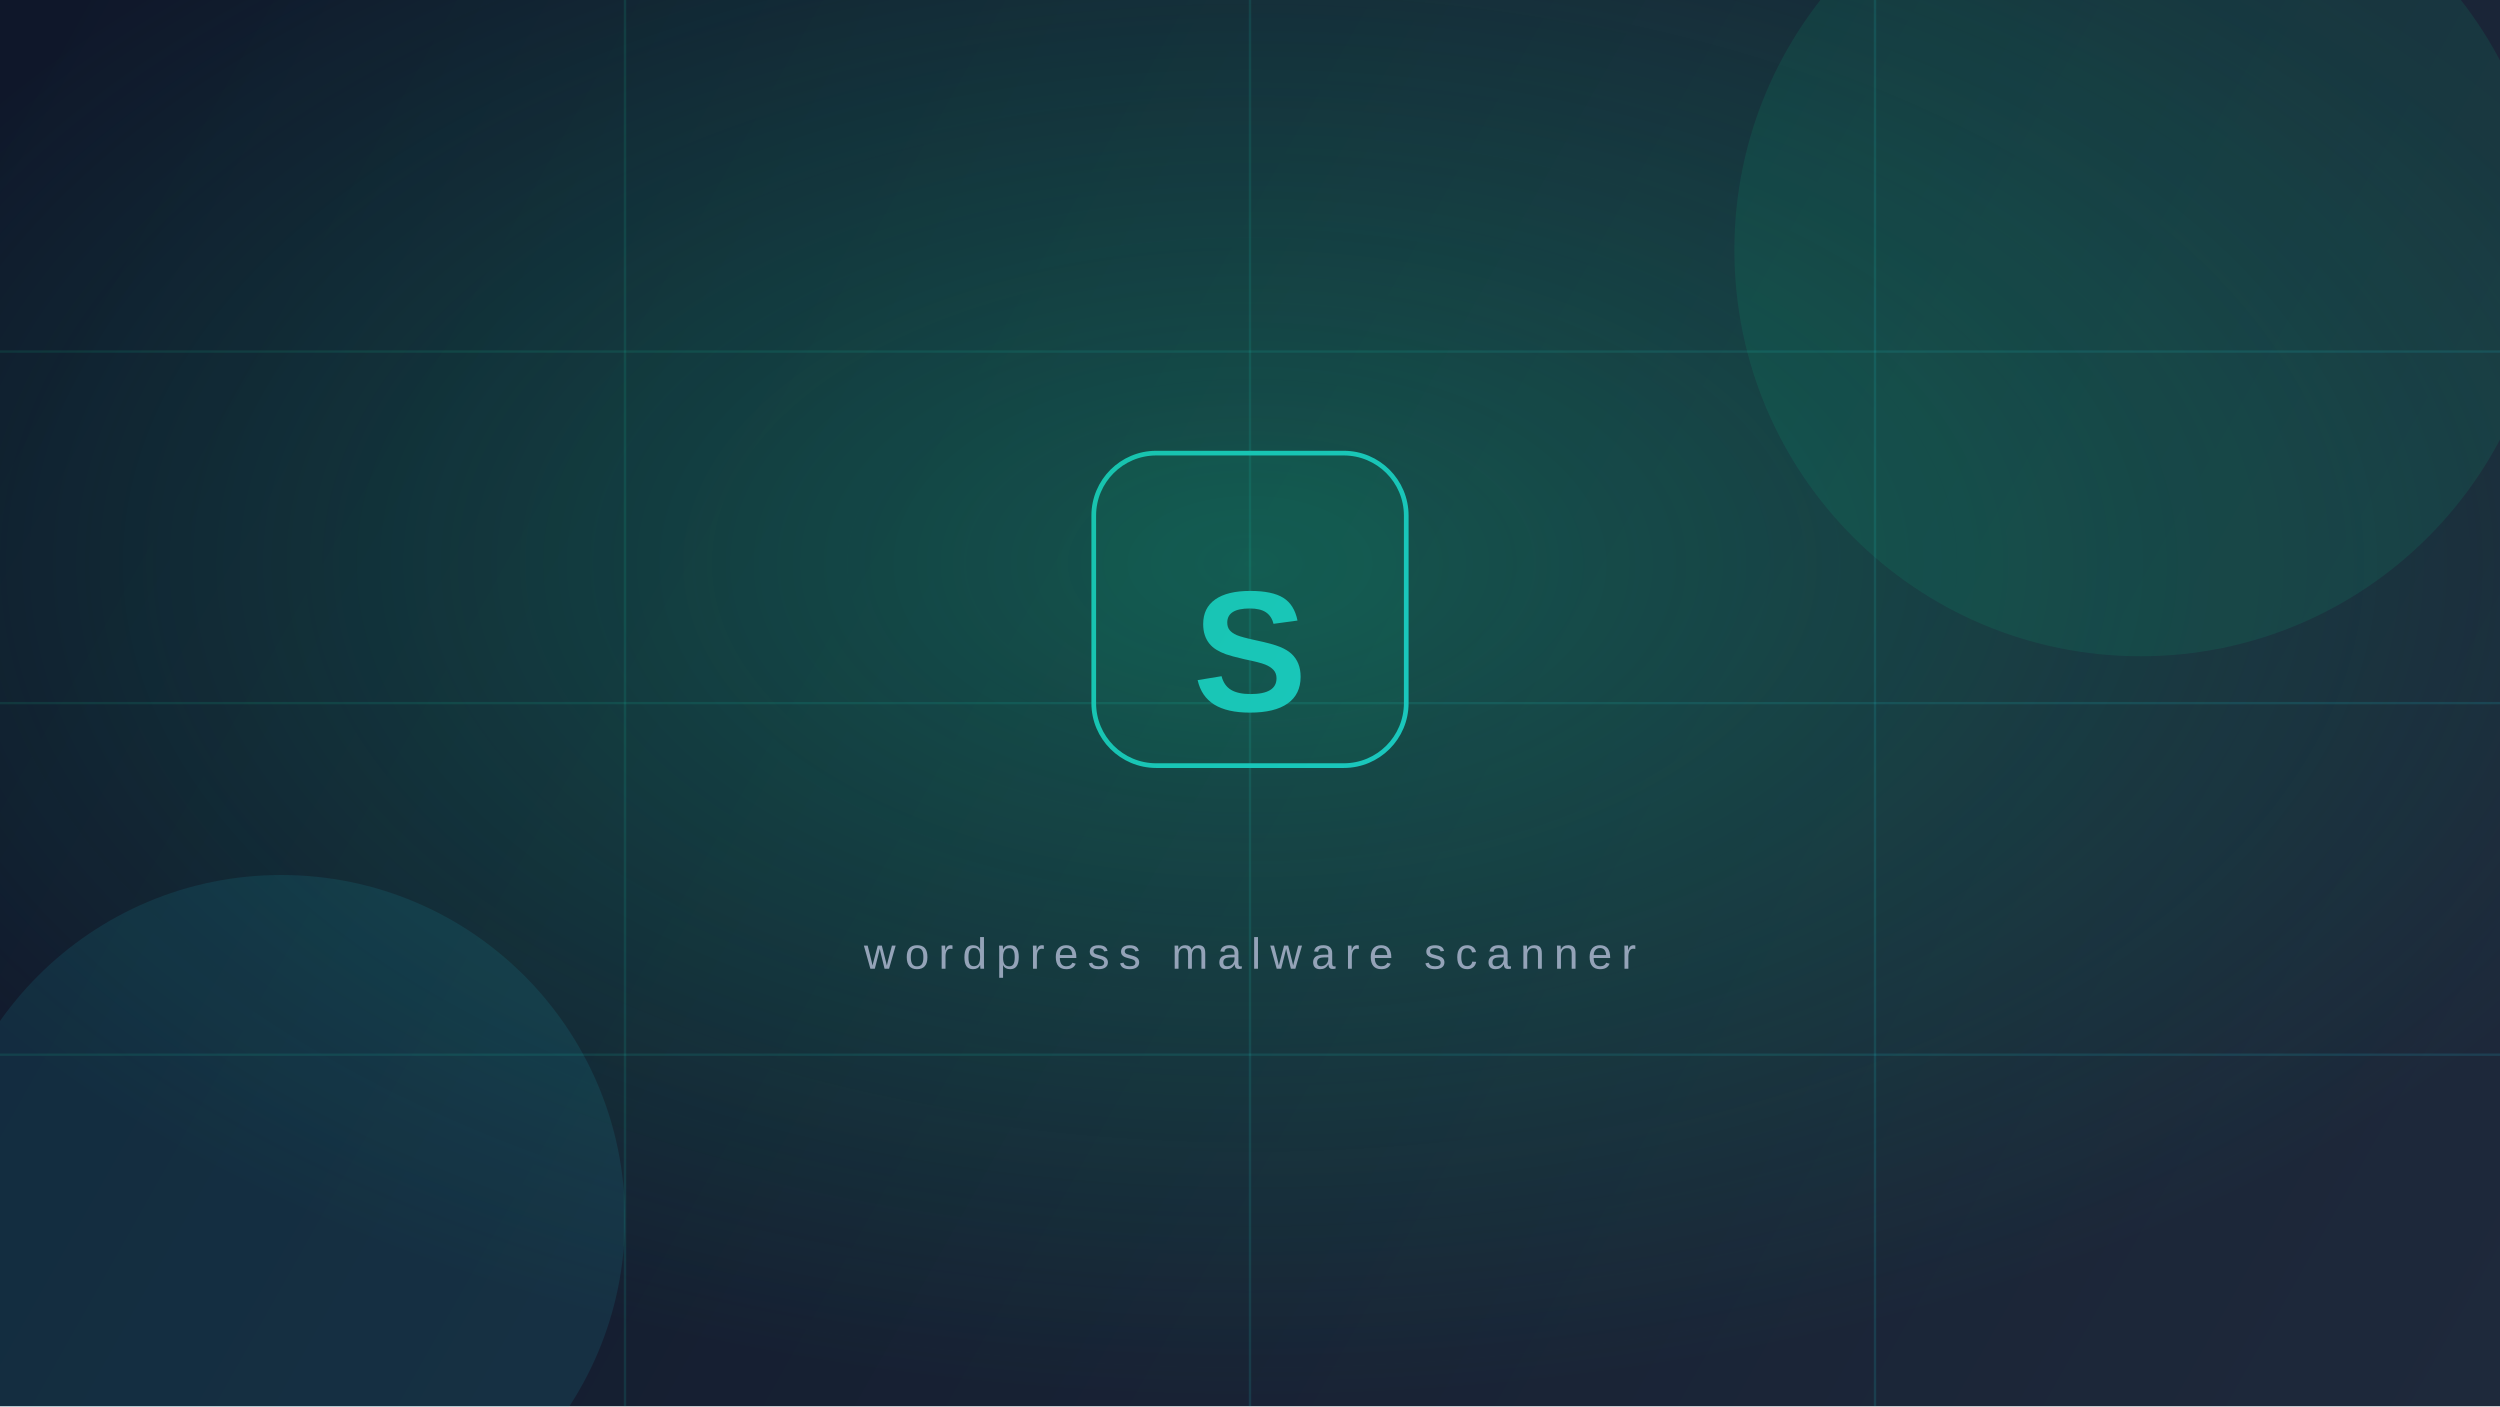
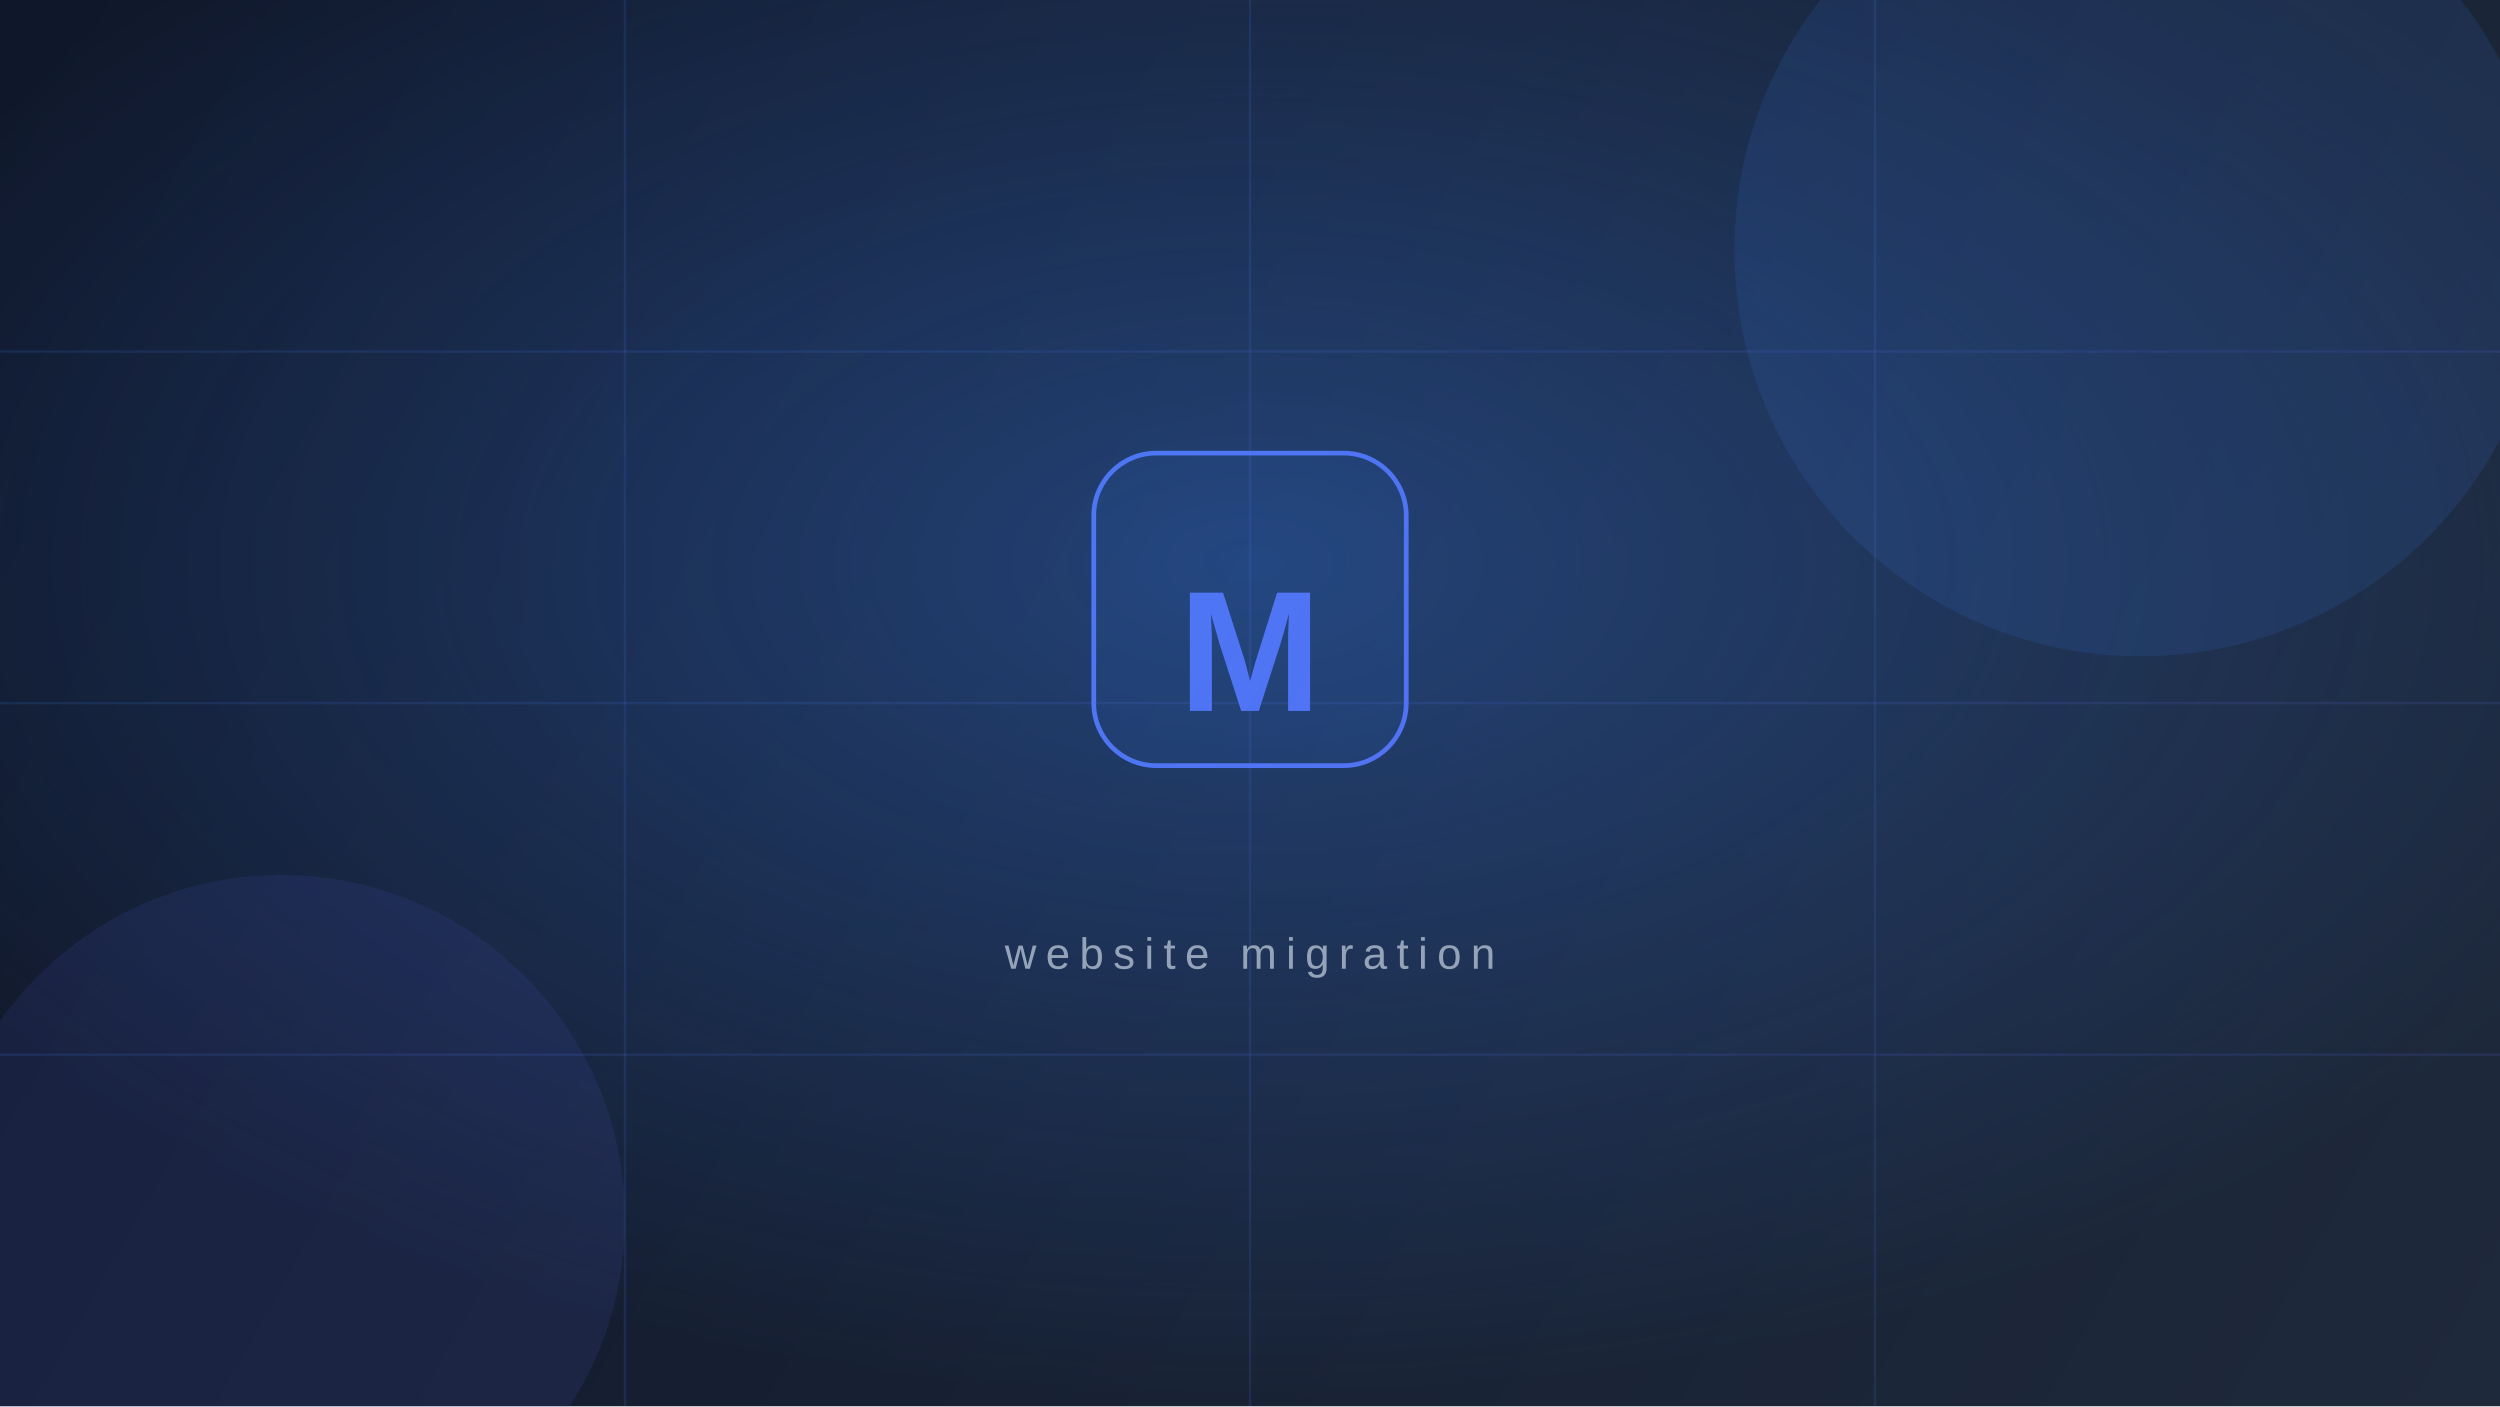
<svg xmlns="http://www.w3.org/2000/svg" width="1600" height="900" viewBox="0 0 1600 900" fill="none">
  <defs>
    <linearGradient id="bg" x1="0" y1="0" x2="1600" y2="900" gradientUnits="userSpaceOnUse">
      <stop stop-color="#0f172a" />
      <stop offset="1" stop-color="#1e293b" />
    </linearGradient>
    <linearGradient id="accent" x1="0" y1="0" x2="1600" y2="900" gradientUnits="userSpaceOnUse">
-       <stop stop-color="#10b981" />
-       <stop offset="1" stop-color="#22d3ee" />
+       <stop stop-color="#3b82f6" />
+       <stop offset="1" stop-color="#6366f1" />
    </linearGradient>
    <radialGradient id="glow" cx="0.5" cy="0.4" r="0.6">
-       <stop stop-color="#10b981" stop-opacity="0.35" />
-       <stop offset="1" stop-color="#10b981" stop-opacity="0" />
+       <stop stop-color="#3b82f6" stop-opacity="0.35" />
+       <stop offset="1" stop-color="#3b82f6" stop-opacity="0" />
    </radialGradient>
  </defs>
  <rect width="1600" height="900" fill="url(#bg)" />
  <rect width="1600" height="900" fill="url(#glow)" />
-   <circle cx="1370" cy="160" r="260" fill="#10b981" fill-opacity="0.12" />
-   <circle cx="180" cy="780" r="220" fill="#22d3ee" fill-opacity="0.10" />
+   <circle cx="1370" cy="160" r="260" fill="#3b82f6" fill-opacity="0.12" />
+   <circle cx="180" cy="780" r="220" fill="#6366f1" fill-opacity="0.10" />
  <g stroke="url(#accent)" stroke-opacity="0.14" stroke-width="1.5">
    <line x1="0" y1="225" x2="1600" y2="225" />
    <line x1="0" y1="450" x2="1600" y2="450" />
    <line x1="0" y1="675" x2="1600" y2="675" />
    <line x1="400" y1="0" x2="400" y2="900" />
    <line x1="800" y1="0" x2="800" y2="900" />
    <line x1="1200" y1="0" x2="1200" y2="900" />
  </g>
-   <rect x="700" y="290" width="200" height="200" rx="40" stroke="url(#accent)" stroke-width="3" fill="#10b981" fill-opacity="0.08" />
-   <text x="800" y="455" text-anchor="middle" fill="url(#accent)" font-family="Arial, sans-serif" font-size="110" font-weight="bold">S</text>
-   <text x="800" y="620" text-anchor="middle" fill="#94a3b8" font-family="Arial, sans-serif" font-size="28" letter-spacing="6">wordpress malware scanner</text>
+   <rect x="700" y="290" width="200" height="200" rx="40" stroke="url(#accent)" stroke-width="3" fill="#3b82f6" fill-opacity="0.08" />
+   <text x="800" y="455" text-anchor="middle" fill="url(#accent)" font-family="Arial, sans-serif" font-size="110" font-weight="bold">M</text>
+   <text x="800" y="620" text-anchor="middle" fill="#94a3b8" font-family="Arial, sans-serif" font-size="28" letter-spacing="6">website migration</text>
</svg>
